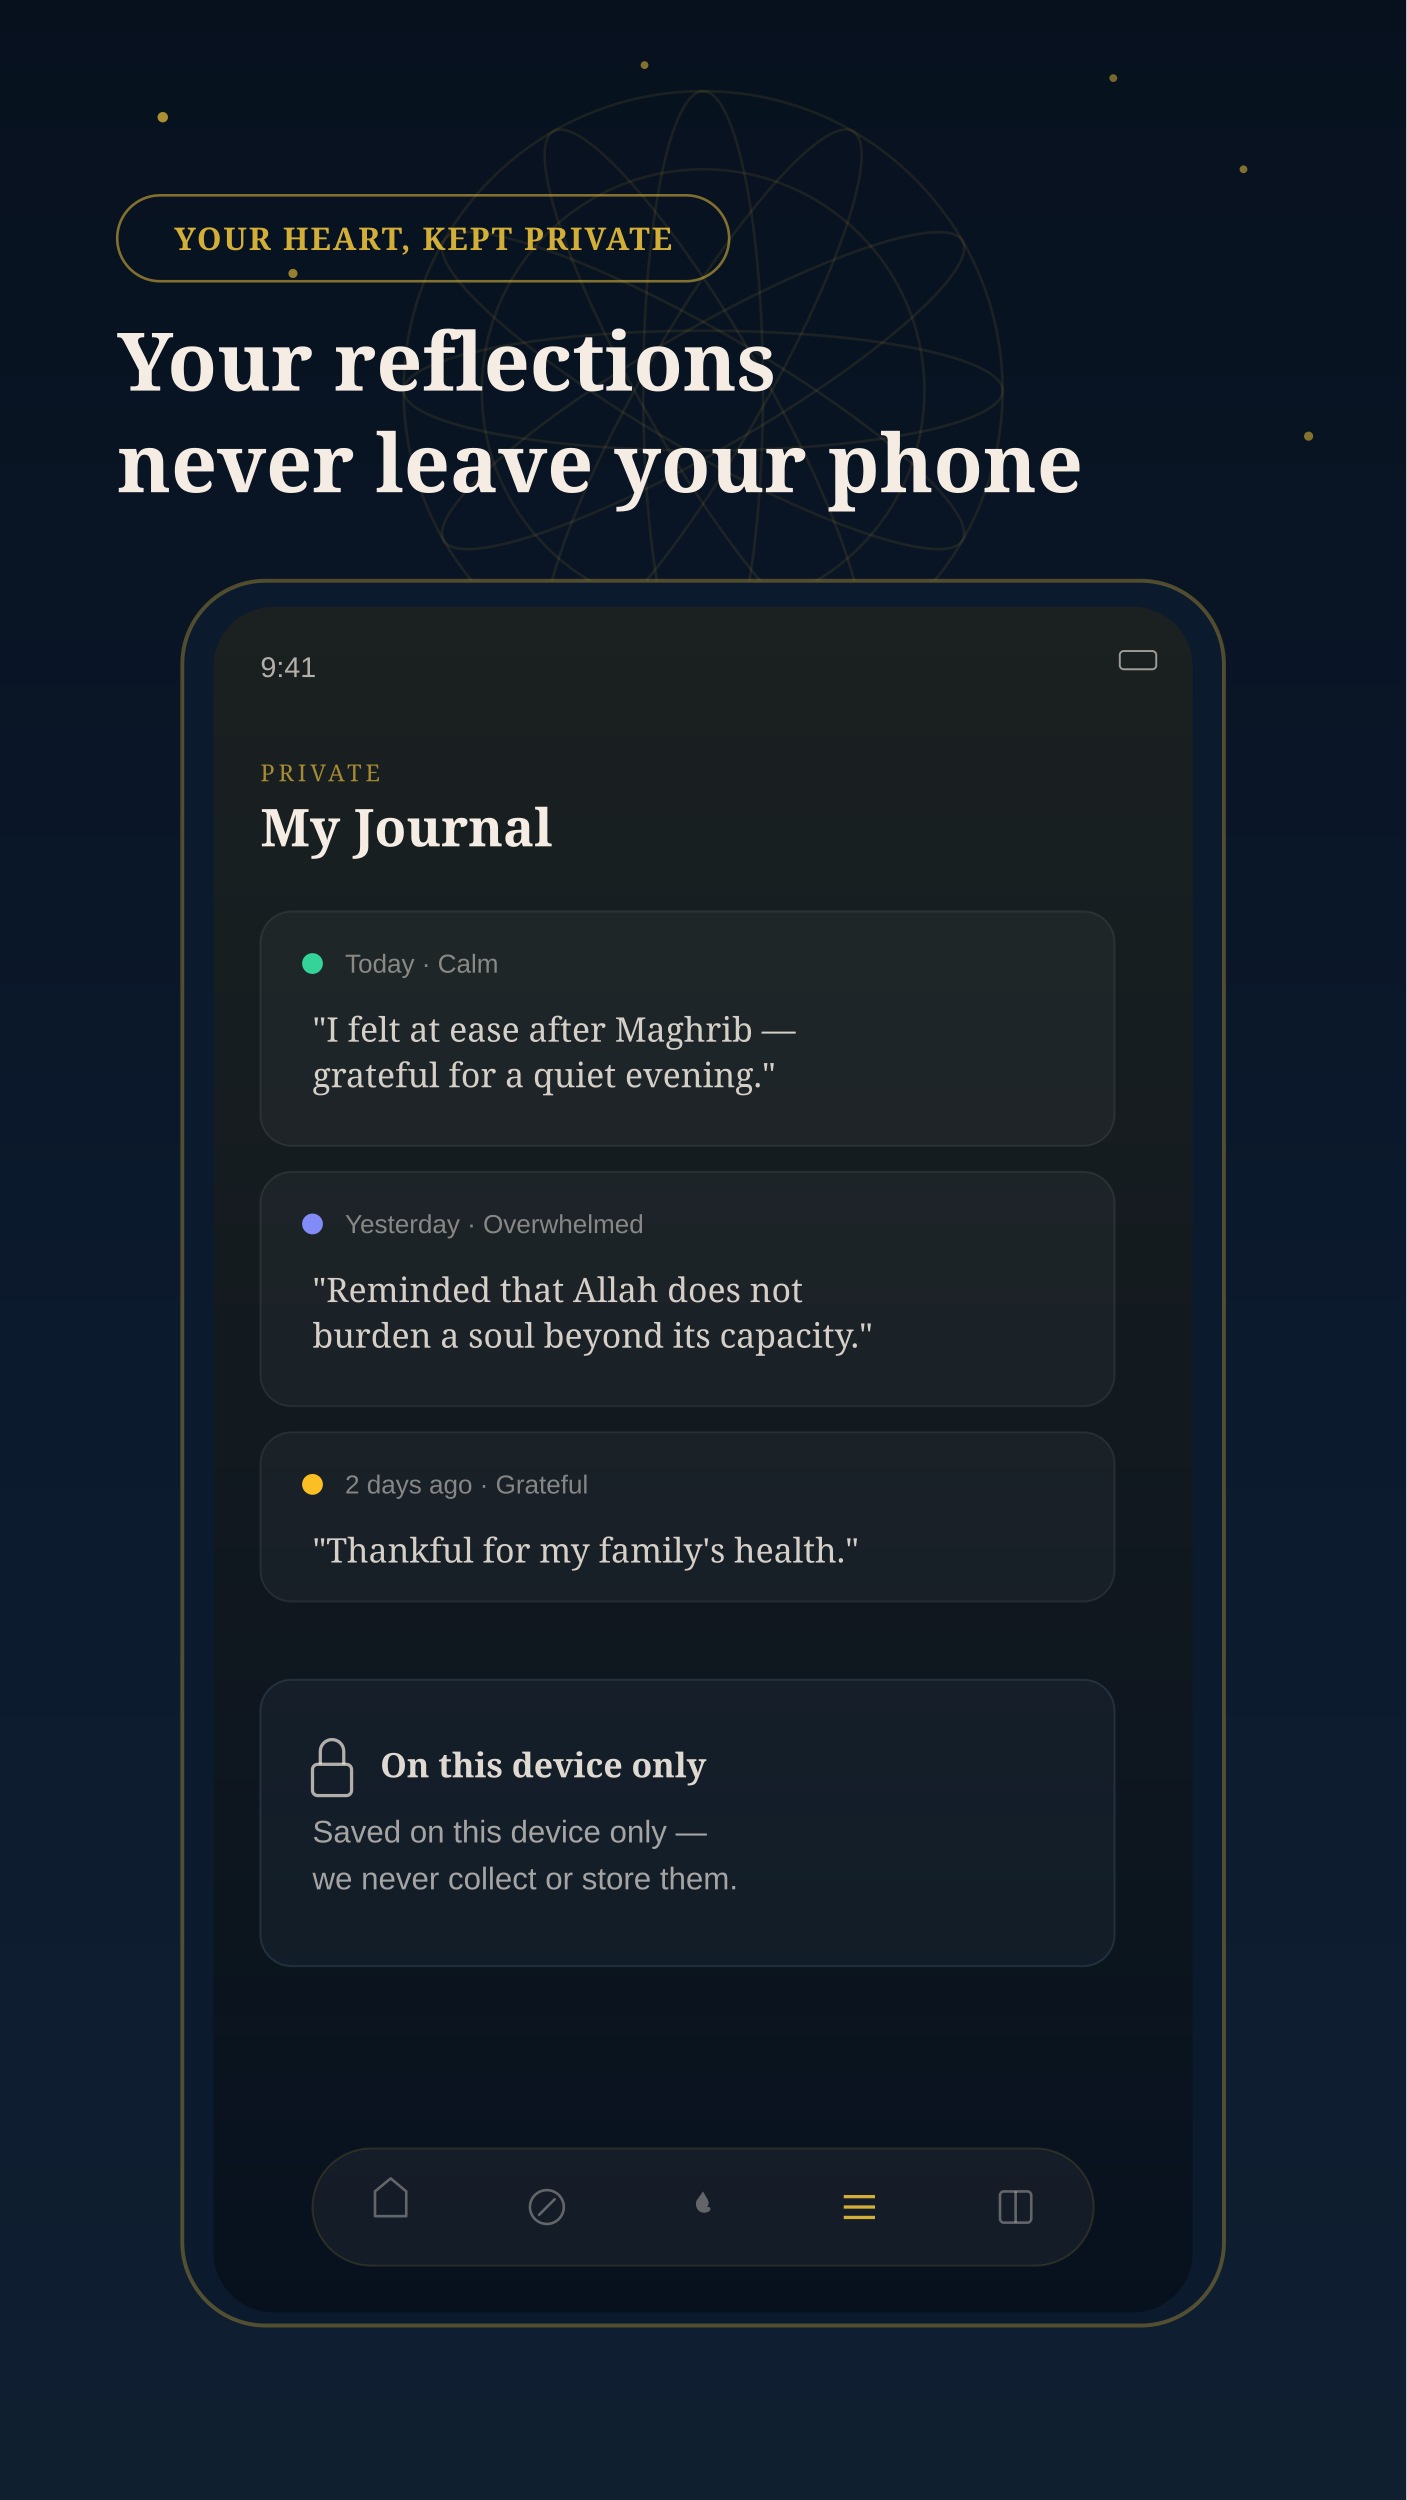
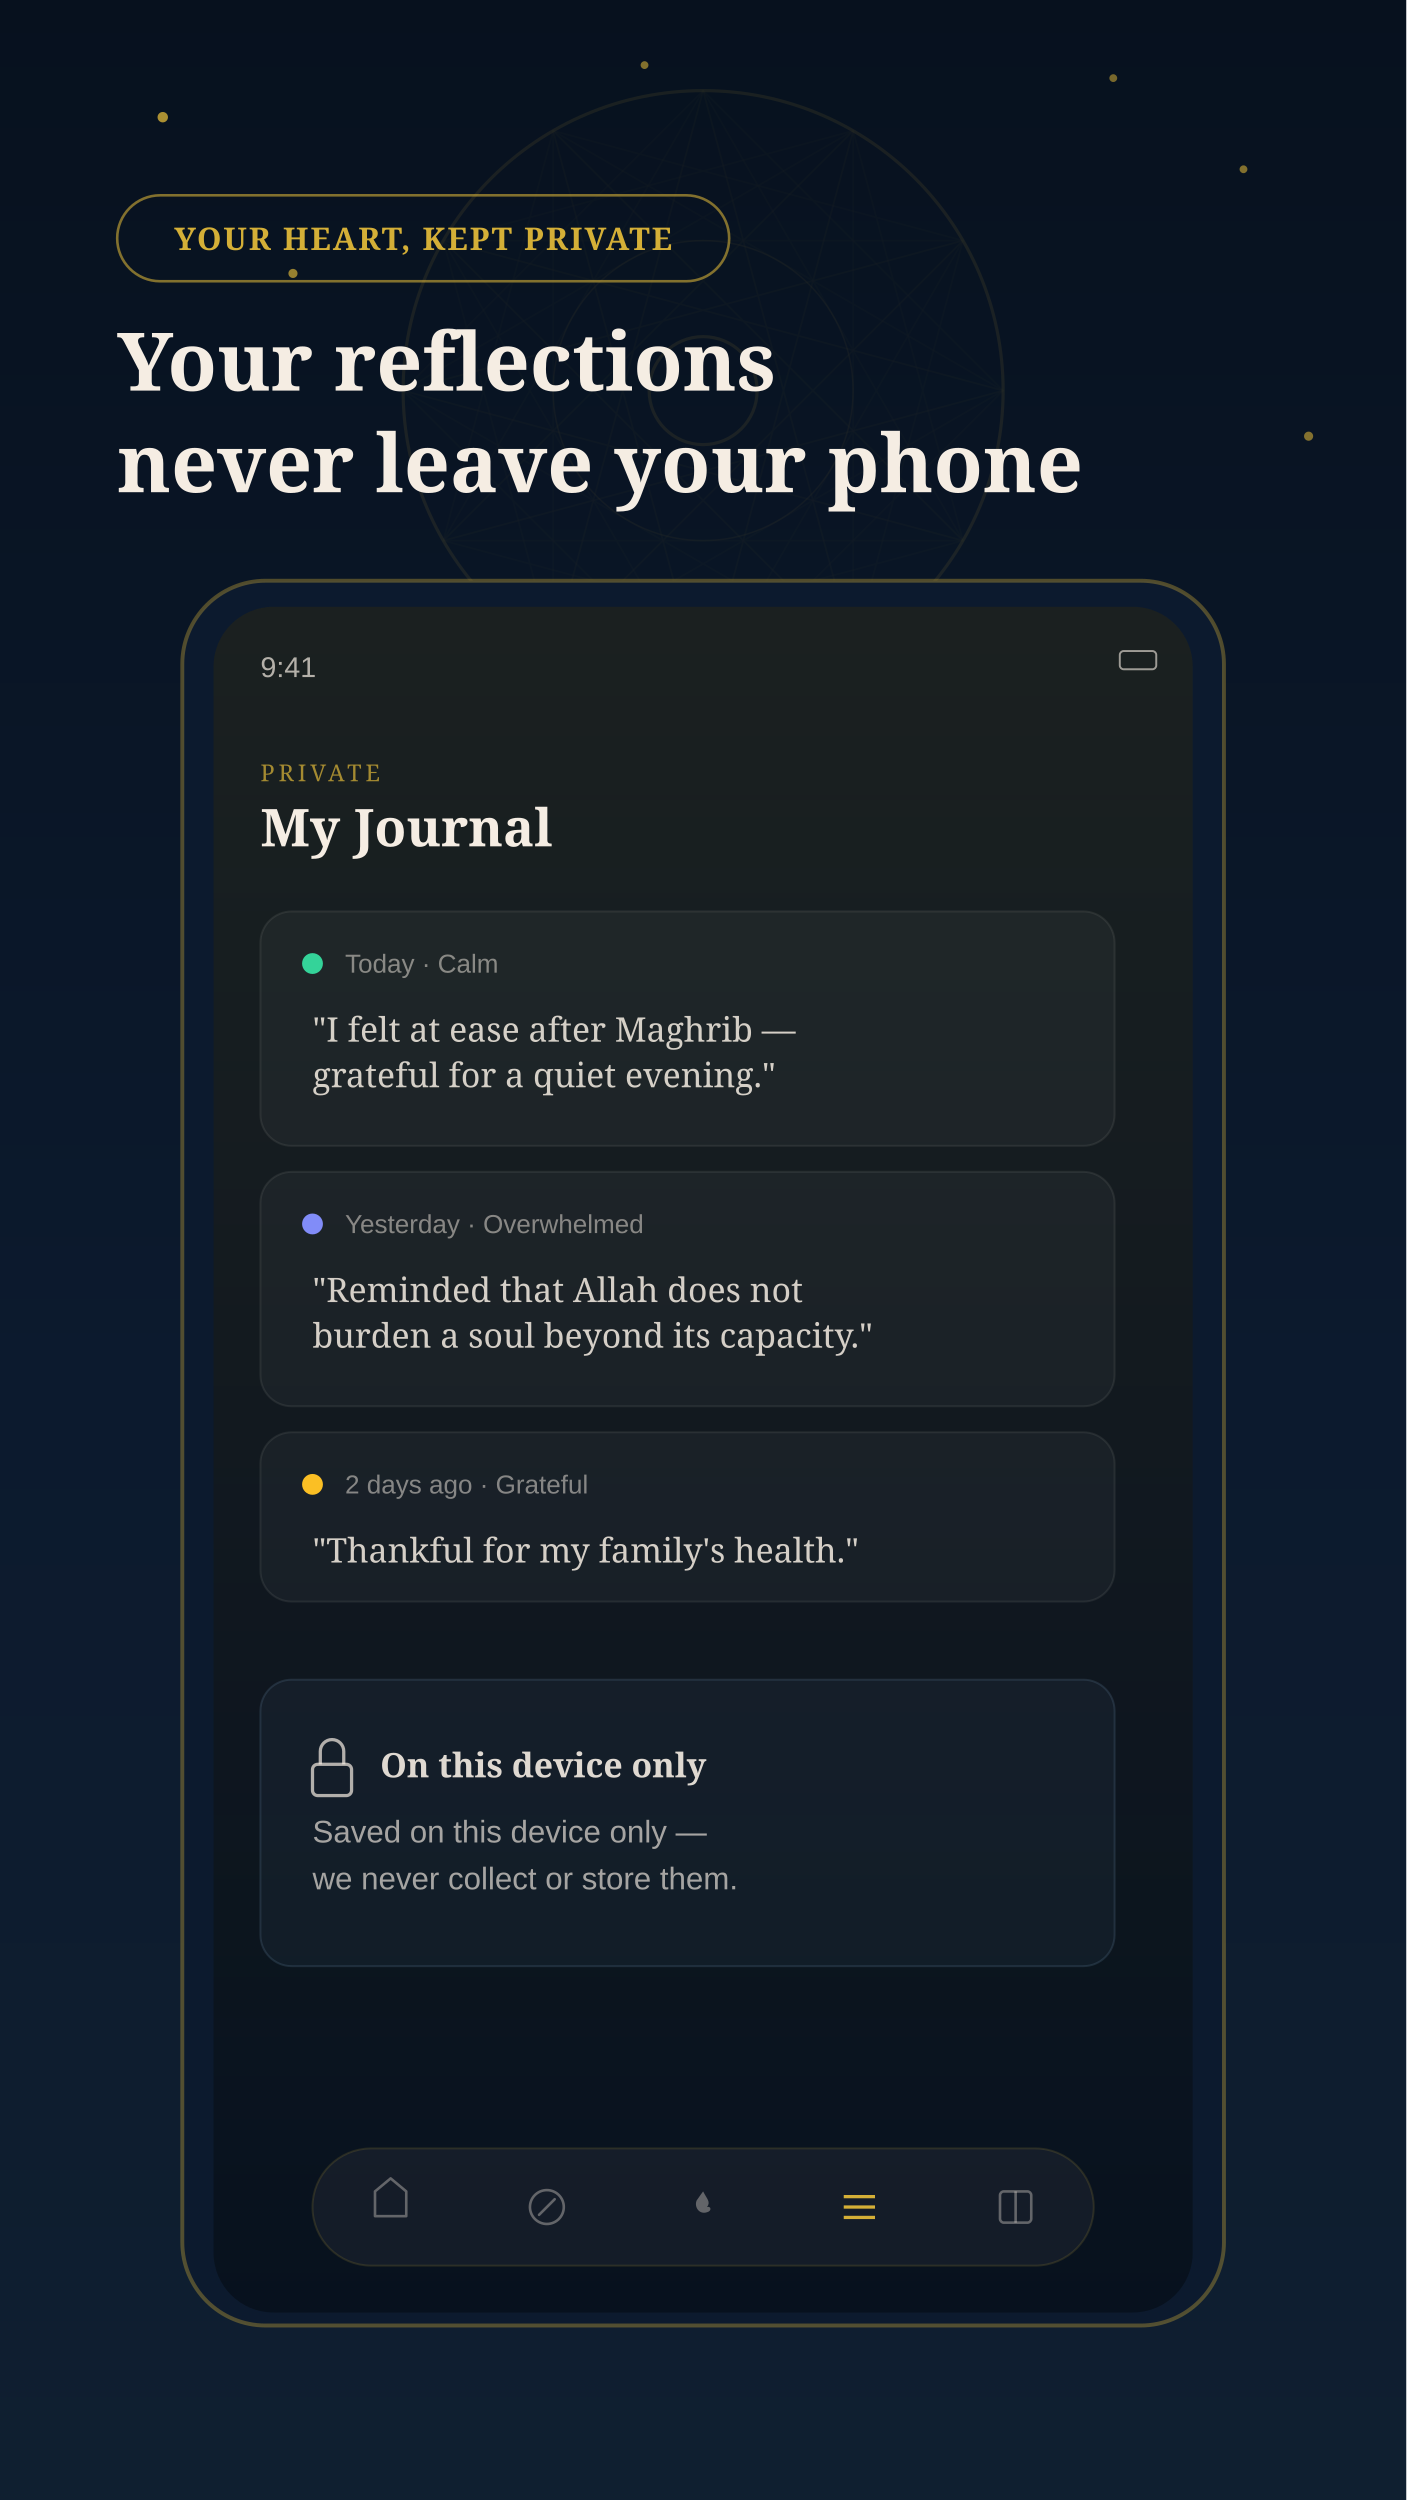
<svg xmlns="http://www.w3.org/2000/svg" width="1080" height="1920" viewBox="0 0 1080 1920" role="img">
  <defs>
    <linearGradient id="bgGrad4" x1="0" y1="0" x2="0" y2="1">
      <stop offset="0" stop-color="#07111E" />
      <stop offset="0.55" stop-color="#0C1A2E" />
      <stop offset="1" stop-color="#0F1F30" />
    </linearGradient>
    <linearGradient id="screenGlow4" x1="0" y1="0" x2="0" y2="1">
      <stop offset="0" stop-color="#D4AF37" stop-opacity="0.10" />
      <stop offset="1" stop-color="#D4AF37" stop-opacity="0" />
    </linearGradient>
    <clipPath id="screenClip4">
      <rect x="164" y="466" width="752" height="1310" rx="46" />
    </clipPath>
  </defs>
  <rect x="0" y="0" width="1080" height="1920" fill="url(#bgGrad4)" />
-   <g stroke="#D4AF37" stroke-opacity="0.10" fill="none" stroke-width="2">
-     <circle cx="540" cy="300" r="230" />
-     <circle cx="540" cy="300" r="170" />
-     <g transform="translate(540,300)">
-       <ellipse cx="0" cy="0" rx="230" ry="46" transform="rotate(0)" />
-       <ellipse cx="0" cy="0" rx="230" ry="46" transform="rotate(30)" />
-       <ellipse cx="0" cy="0" rx="230" ry="46" transform="rotate(60)" />
-       <ellipse cx="0" cy="0" rx="230" ry="46" transform="rotate(90)" />
-       <ellipse cx="0" cy="0" rx="230" ry="46" transform="rotate(120)" />
-       <ellipse cx="0" cy="0" rx="230" ry="46" transform="rotate(150)" />
-     </g>
+   <g transform="translate(300,60) scale(4.8)" opacity="0.16" fill="none" stroke="#D4AF37" stroke-linejoin="round" stroke-linecap="round">
+     <circle cx="50" cy="50" r="48" stroke-width="0.5" opacity="0.6" />
+     <path d="M 50.00,2.00 L 98.00,50.00 M 74.00,8.43 L 91.57,74.00 M 91.57,26.00 L 74.00,91.57 M 98.00,50.00 L 50.00,98.00 M 91.57,74.00 L 26.00,91.57 M 74.00,91.57 L 8.43,74.00 M 50.00,98.00 L 2.00,50.00 M 26.00,91.57 L 8.43,26.00 M 8.43,74.00 L 26.00,8.43 M 2.00,50.00 L 50.00,2.00 M 8.43,26.00 L 74.00,8.43 M 26.00,8.43 L 91.57,26.00" stroke-width="0.27" opacity="0.1" />
+     <path d="M 50.00,2.00 L 91.57,74.00 M 74.00,8.43 L 74.00,91.57 M 91.57,26.00 L 50.00,98.00 M 98.00,50.00 L 26.00,91.57 M 91.57,74.00 L 8.43,74.00 M 74.00,91.57 L 2.00,50.00 M 50.00,98.00 L 8.43,26.00 M 26.00,91.57 L 26.00,8.43 M 8.43,74.00 L 50.00,2.00 M 2.00,50.00 L 74.00,8.43 M 8.43,26.00 L 91.57,26.00 M 26.00,8.43 L 98.00,50.00" stroke-width="0.27" opacity="0.1" />
+     <path d="M 50.00,2.00 L 74.00,91.57 M 74.00,8.43 L 50.00,98.00 M 91.57,26.00 L 26.00,91.57 M 98.00,50.00 L 8.43,74.00 M 91.57,74.00 L 2.00,50.00 M 74.00,91.57 L 8.43,26.00 M 50.00,98.00 L 26.00,8.43 M 26.00,91.57 L 50.00,2.00 M 8.43,74.00 L 74.00,8.43 M 2.00,50.00 L 91.57,26.00 M 8.43,26.00 L 98.00,50.00 M 26.00,8.43 L 91.57,74.00" stroke-width="0.27" opacity="0.15" />
+     <circle cx="50" cy="50" r="24" stroke-width="0.24" opacity="0.3" />
+     <circle cx="50" cy="50" r="8.64" stroke-width="0.5" opacity="0.6" />
  </g>
  <g fill="#D4AF37">
    <circle cx="125" cy="90" r="4" fill-opacity="0.8" />
    <circle cx="955" cy="130" r="3" fill-opacity="0.6" />
    <circle cx="225" cy="210" r="3.5" fill-opacity="0.7" />
    <circle cx="855" cy="60" r="3" fill-opacity="0.55" />
    <circle cx="495" cy="50" r="3" fill-opacity="0.6" />
    <circle cx="1005" cy="335" r="3.5" fill-opacity="0.6" />
  </g>
  <rect x="90" y="150" width="470" height="66" rx="33" fill="none" stroke="#D4AF37" stroke-opacity="0.6" stroke-width="2" />
  <text x="325" y="192" text-anchor="middle" font-family="Georgia, serif" font-size="24" letter-spacing="1.5" fill="#D4AF37" font-weight="bold">YOUR HEART, KEPT PRIVATE</text>
  <text x="90" y="300" font-family="Georgia, serif" font-size="62" font-weight="bold" fill="#F5EDE3">Your reflections</text>
  <text x="90" y="378" font-family="Georgia, serif" font-size="62" font-weight="bold" fill="#F5EDE3">never leave your phone</text>
  <rect x="140" y="446" width="800" height="1340" rx="64" fill="#0C1A2E" stroke="#D4AF37" stroke-opacity="0.35" stroke-width="3" />
  <rect x="164" y="466" width="752" height="1310" rx="46" fill="#07111E" />
  <rect x="164" y="466" width="752" height="1310" rx="46" fill="url(#screenGlow4)" />
  <g clip-path="url(#screenClip4)">
    <text x="200" y="520" font-family="Arial, sans-serif" font-size="22" fill="#F5EDE3" fill-opacity="0.7">9:41</text>
    <rect x="860" y="500" width="28" height="14" rx="3" fill="none" stroke="#F5EDE3" stroke-opacity="0.6" stroke-width="1.5" />
    <text x="200" y="600" font-family="Georgia, serif" font-size="18" letter-spacing="3" fill="#D4AF37" fill-opacity="0.75">PRIVATE</text>
    <text x="200" y="650" font-family="Georgia, serif" font-size="40" font-weight="bold" fill="#F5EDE3">My Journal</text>
    <g>
      <rect x="200" y="700" width="656" height="180" rx="24" fill="#F5EDE3" fill-opacity="0.04" stroke="#F5EDE3" stroke-opacity="0.08" stroke-width="1.5" />
      <circle cx="240" cy="740" r="8" fill="#34D399" />
      <text x="265" y="747" font-family="Arial, sans-serif" font-size="20" fill="#F5EDE3" fill-opacity="0.5">Today · Calm</text>
      <text x="240" y="800" font-family="Georgia, serif" font-size="26" fill="#F5EDE3" fill-opacity="0.85">"I felt at ease after Maghrib —</text>
      <text x="240" y="835" font-family="Georgia, serif" font-size="26" fill="#F5EDE3" fill-opacity="0.85">grateful for a quiet evening."</text>
    </g>
    <g>
      <rect x="200" y="900" width="656" height="180" rx="24" fill="#F5EDE3" fill-opacity="0.04" stroke="#F5EDE3" stroke-opacity="0.08" stroke-width="1.5" />
      <circle cx="240" cy="940" r="8" fill="#818CF8" />
      <text x="265" y="947" font-family="Arial, sans-serif" font-size="20" fill="#F5EDE3" fill-opacity="0.5">Yesterday · Overwhelmed</text>
      <text x="240" y="1000" font-family="Georgia, serif" font-size="26" fill="#F5EDE3" fill-opacity="0.85">"Reminded that Allah does not</text>
      <text x="240" y="1035" font-family="Georgia, serif" font-size="26" fill="#F5EDE3" fill-opacity="0.85">burden a soul beyond its capacity."</text>
    </g>
    <g>
      <rect x="200" y="1100" width="656" height="130" rx="24" fill="#F5EDE3" fill-opacity="0.04" stroke="#F5EDE3" stroke-opacity="0.08" stroke-width="1.5" />
      <circle cx="240" cy="1140" r="8" fill="#FBBF24" />
      <text x="265" y="1147" font-family="Arial, sans-serif" font-size="20" fill="#F5EDE3" fill-opacity="0.5">2 days ago · Grateful</text>
      <text x="240" y="1200" font-family="Georgia, serif" font-size="26" fill="#F5EDE3" fill-opacity="0.85">"Thankful for my family's health."</text>
    </g>
    <rect x="200" y="1290" width="656" height="220" rx="24" fill="#6B8EAE" fill-opacity="0.07" stroke="#6B8EAE" stroke-opacity="0.2" stroke-width="1.5" />
    <g transform="translate(240,1345)">
      <rect x="0" y="10" width="30" height="24" rx="4" fill="none" stroke="#F5EDE3" stroke-opacity="0.7" stroke-width="2.5" />
      <path d="M6,10 L6,0 a9,9 0 0 1 18,0 L24,10" fill="none" stroke="#F5EDE3" stroke-opacity="0.7" stroke-width="2.5" />
    </g>
    <text x="292" y="1365" font-family="Georgia, serif" font-size="26" font-weight="bold" fill="#F5EDE3" fill-opacity="0.9">On this device only</text>
    <text x="240" y="1415" font-family="Arial, sans-serif" font-size="24" fill="#F5EDE3" fill-opacity="0.65">
      <tspan x="240" dy="0">Saved on this device only —</tspan>
      <tspan x="240" dy="36">we never collect or store them.</tspan>
    </text>
    <rect x="240" y="1650" width="600" height="90" rx="45" fill="#F5EDE3" fill-opacity="0.05" stroke="#D4AF37" stroke-opacity="0.15" stroke-width="1.5" />
    <g stroke="#F5EDE3" stroke-opacity="0.35" stroke-width="2" fill="none" stroke-linecap="round" stroke-linejoin="round">
      <path d="M288,1683 L300,1673 L312,1683 L312,1702 L288,1702 Z" />
      <circle cx="420" cy="1695" r="13" />
      <path d="M414,1701 L426,1689" />
      <path d="M540,1683 C543,1689 546,1691 543,1695 C546,1694 547,1698 543,1699 C537,1701 533,1695 535,1690 C537,1687 540,1683 540,1683 Z" fill="#F5EDE3" fill-opacity="0.35" stroke="none" />
    </g>
    <g stroke="#D4AF37" stroke-width="2.5" fill="none">
      <line x1="648" y1="1687" x2="672" y2="1687" />
      <line x1="648" y1="1695" x2="672" y2="1695" />
      <line x1="648" y1="1703" x2="672" y2="1703" />
    </g>
    <g stroke="#F5EDE3" stroke-opacity="0.35" stroke-width="2" fill="none">
      <rect x="768" y="1683" width="24" height="24" rx="3" />
      <line x1="780" y1="1683" x2="780" y2="1707" />
    </g>
  </g>
</svg>
